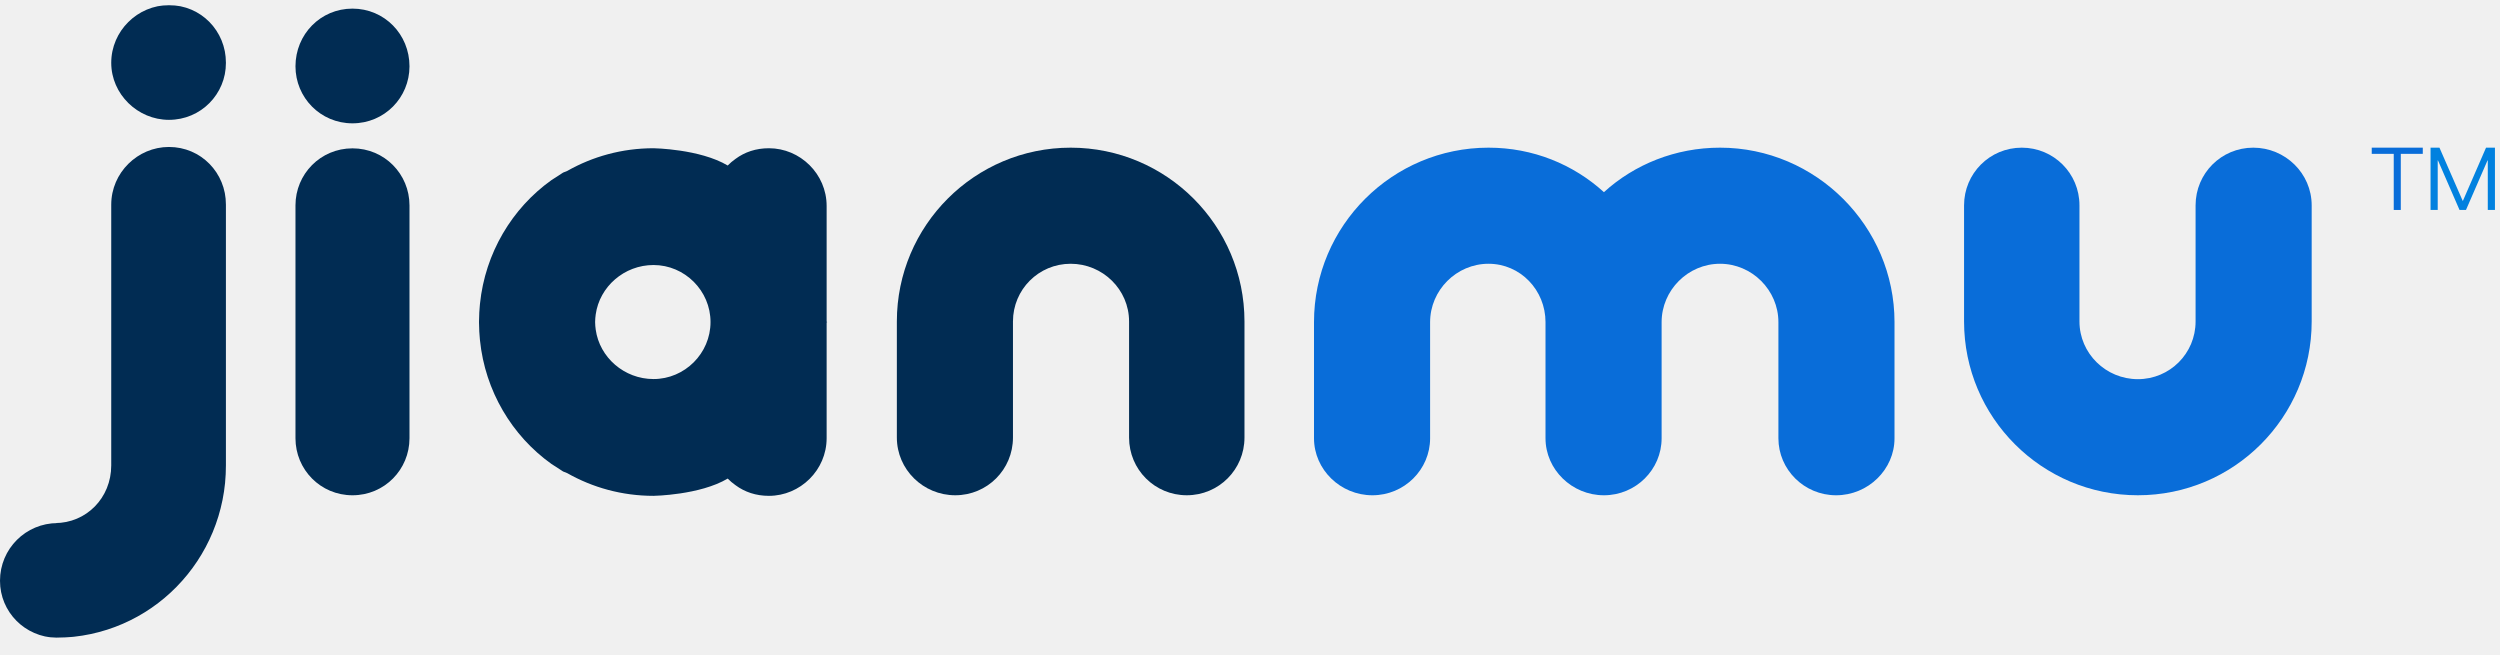
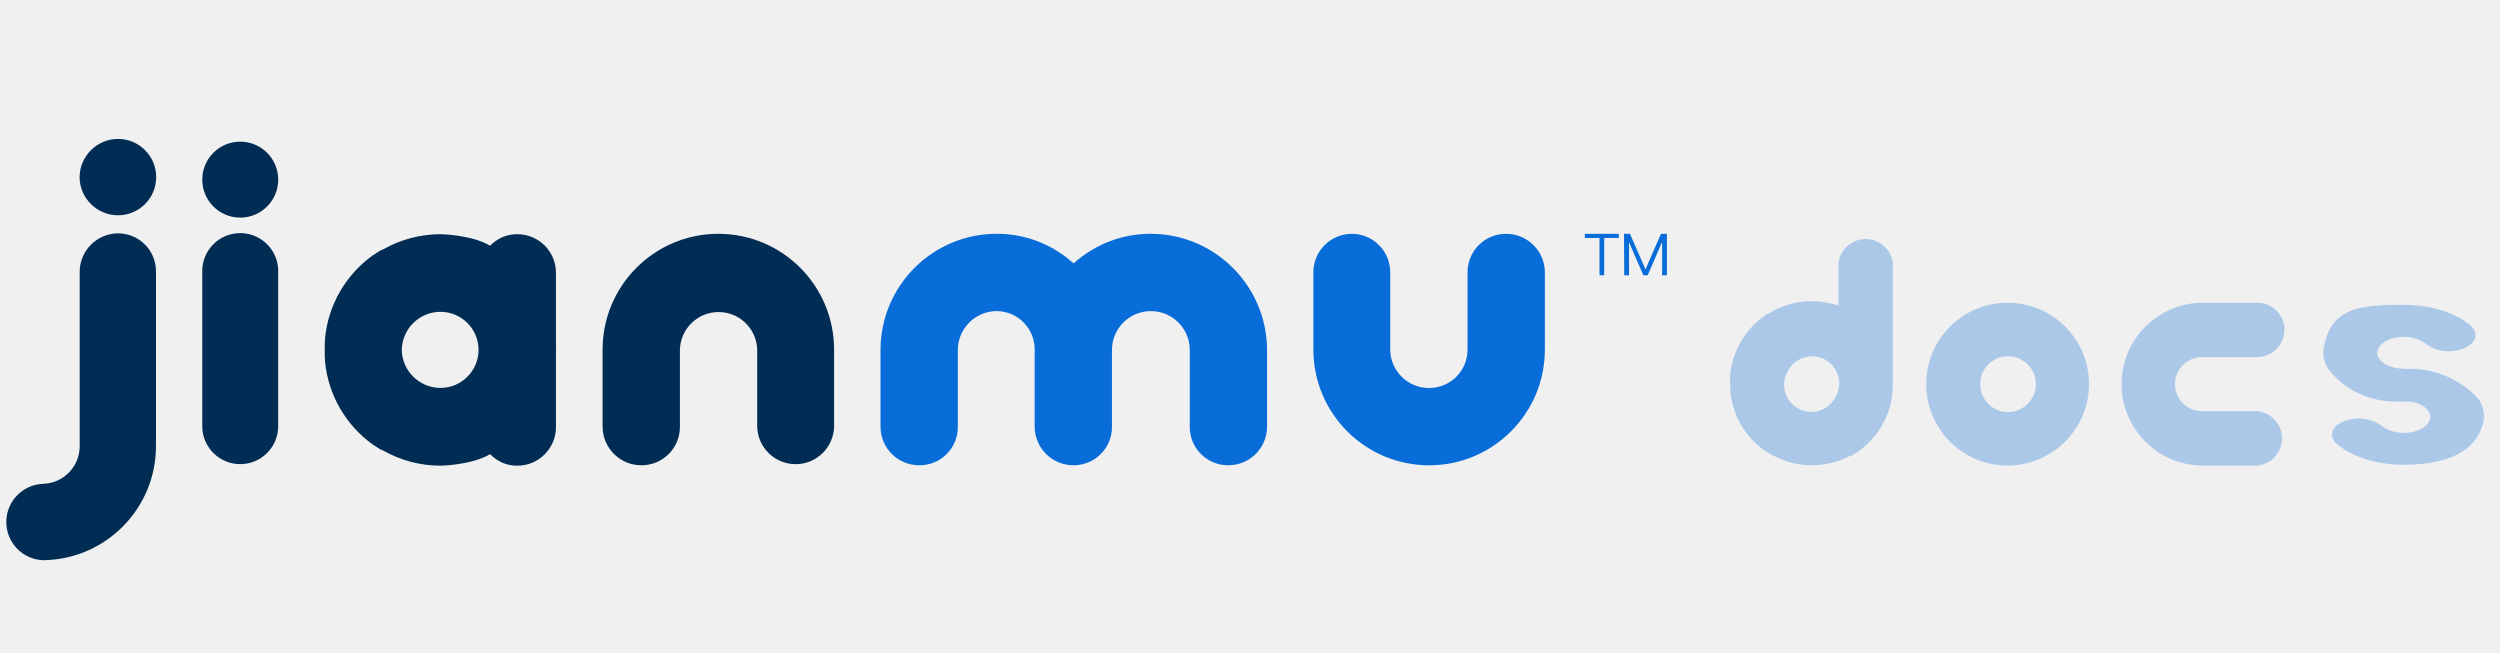
- <svg xmlns="http://www.w3.org/2000/svg" xmlns:xlink="http://www.w3.org/1999/xlink" width="210px" height="55px" viewBox="0 0 210 55" version="1.1">
+ <svg xmlns="http://www.w3.org/2000/svg" id="图层_1" data-name="图层 1" viewBox="0 0 731.34 190.82">
  <defs>
-     <polygon id="path-1" points="0 0.327 18.98 0.327 18.98 53.47 0 53.47" />
+     <style>.cls-1{fill:#012c53;}.cls-2{fill:#096dd9;}.cls-3{opacity:0.3;}</style>
  </defs>
-   <g id="页面-1" stroke="none" stroke-width="1" fill="none" fill-rule="evenodd">
-     <g id="建木节点库登录页（二维码）" transform="translate(-855, -122)">
-       <g id="编组" transform="translate(855, 122)">
-         <g transform="translate(0, 0.103922)">
-           <mask id="mask-2" fill="white">
-             <use xlink:href="#path-1" />
-           </mask>
-           <g id="Clip-2" />
-           <path d="M9.344,5.174 C9.344,2.488 11.563,0.327 14.191,0.327 C16.877,0.327 18.98,2.488 18.98,5.174 C18.98,7.802 16.877,9.963 14.191,9.963 C11.563,9.963 9.344,7.802 9.344,5.174 M18.98,17.088 L18.98,38.988 C18.98,46.93 12.673,53.412 4.73,53.47 C2.102,53.412 0,51.31 0,48.682 C0,45.995 2.161,43.835 4.847,43.835 L4.613,43.835 C7.242,43.835 9.344,41.732 9.344,38.988 L9.344,17.088 C9.344,14.401 11.563,12.241 14.191,12.241 C16.877,12.241 18.98,14.401 18.98,17.088" id="Fill-1" fill="#012C53" mask="url(#mask-2)" />
-         </g>
-         <path d="M24.82,5.571 C24.82,2.885 26.922,0.724 29.608,0.724 C32.295,0.724 34.397,2.885 34.397,5.571 C34.397,8.199 32.295,10.36 29.608,10.36 C26.922,10.36 24.82,8.199 24.82,5.571" id="Fill-3" fill="#012C53" />
-         <path d="M34.397,17.25 L34.397,36.814 C34.397,39.441 32.295,41.603 29.609,41.603 C26.922,41.603 24.82,39.441 24.82,36.814 L24.82,17.25 C24.82,14.622 26.922,12.461 29.609,12.461 C32.295,12.461 34.397,14.622 34.397,17.25" id="Fill-5" fill="#012C53" />
-         <path d="M54.896,31.84 C52.431,31.84 50.364,30.02 50.04,27.69 C50.014,27.483 49.99,27.275 49.99,27.052 C49.99,26.828 50.014,26.621 50.04,26.413 C50.364,24.083 52.431,22.262 54.896,22.262 C57.523,22.262 59.684,24.424 59.684,27.051 L59.742,27.051 L59.742,27.052 L59.684,27.052 C59.684,29.68 57.523,31.84 54.896,31.84 L54.896,31.84 Z M69.494,27.052 L69.495,27.051 L69.492,27.051 C69.488,27.051 69.437,27.049 69.437,26.993 L69.437,17.299 L69.437,17.298 C69.437,14.612 67.217,12.452 64.59,12.452 C63.502,12.452 62.559,12.771 61.78,13.349 C61.546,13.515 61.327,13.699 61.127,13.903 C58.789,12.51 54.896,12.452 54.896,12.452 C52.253,12.452 49.78,13.148 47.643,14.361 C47.529,14.403 47.415,14.445 47.304,14.496 L46.311,15.138 C43.01,17.496 40.749,21.267 40.318,25.518 C40.314,25.561 40.31,25.604 40.306,25.648 C40.288,25.847 40.27,26.048 40.26,26.249 C40.252,26.406 40.249,26.565 40.246,26.724 C40.244,26.814 40.237,26.903 40.237,26.993 L40.237,27.051 L40.237,27.052 L40.237,27.11 C40.237,27.2 40.244,27.289 40.246,27.38 C40.249,27.538 40.252,27.696 40.26,27.853 C40.27,28.056 40.288,28.256 40.306,28.455 C40.31,28.499 40.314,28.543 40.318,28.585 C40.749,32.837 43.01,36.607 46.311,38.964 L47.304,39.607 C47.415,39.658 47.529,39.7 47.643,39.742 C49.78,40.955 52.253,41.651 54.896,41.651 C54.896,41.651 58.789,41.593 61.127,40.2 C61.327,40.404 61.546,40.588 61.78,40.754 C62.559,41.332 63.502,41.651 64.59,41.651 C67.217,41.651 69.437,39.491 69.437,36.805 L69.437,36.804 L69.437,27.11 C69.437,27.054 69.488,27.052 69.492,27.052 L69.495,27.052 L69.494,27.052 Z" id="Fill-7" fill="#012C53" />
-         <path d="M104.536,27.003 L104.536,36.755 C104.536,39.442 102.375,41.602 99.689,41.602 C97.002,41.602 94.842,39.442 94.842,36.755 L94.842,27.003 C94.842,24.317 92.622,22.156 89.936,22.156 C87.25,22.156 85.089,24.317 85.089,27.003 L85.089,36.755 C85.089,39.442 82.928,41.602 80.242,41.602 C77.555,41.602 75.336,39.442 75.336,36.755 L75.336,27.003 C75.336,18.944 81.877,12.404 89.936,12.404 C97.995,12.404 104.536,18.944 104.536,27.003" id="Fill-9" fill="#012C53" />
-         <path d="M159.139,27.061 L159.139,36.814 C159.139,39.441 156.92,41.603 154.234,41.603 C151.547,41.603 149.386,39.441 149.386,36.814 L149.386,27.061 C149.386,24.375 147.167,22.156 144.481,22.156 C141.795,22.156 139.576,24.375 139.576,27.061 L139.576,36.814 C139.576,39.441 137.415,41.603 134.729,41.603 C132.042,41.603 129.823,39.441 129.823,36.814 L129.823,27.061 C129.823,24.375 127.721,22.156 125.035,22.156 C122.348,22.156 120.129,24.375 120.129,27.061 L120.129,36.814 C120.129,39.441 117.968,41.603 115.282,41.603 C112.595,41.603 110.376,39.441 110.376,36.814 L110.376,27.061 C110.376,18.944 116.975,12.404 125.035,12.404 C128.772,12.404 132.159,13.805 134.729,16.141 C137.298,13.805 140.744,12.404 144.481,12.404 C152.54,12.404 159.139,19.002 159.139,27.061" id="Fill-11" fill="#096DD9" />
-         <path d="M164.981,27.003 L164.981,17.25 C164.981,14.564 167.142,12.404 169.829,12.404 C172.515,12.404 174.675,14.564 174.675,17.25 L174.675,27.003 C174.675,29.689 176.894,31.85 179.581,31.85 C182.267,31.85 184.429,29.689 184.429,27.003 L184.429,17.25 C184.429,14.564 186.589,12.404 189.275,12.404 C191.961,12.404 194.181,14.564 194.181,17.25 L194.181,27.003 C194.181,35.062 187.64,41.602 179.581,41.602 C171.522,41.602 164.981,35.062 164.981,27.003" id="Fill-13" fill="#096DD9" />
-         <polygon id="Fill-15" fill="#096DD9" points="199.226 12.403 203.514 12.403 203.514 12.924 201.667 12.924 201.667 17.637 201.074 17.637 201.074 12.924 199.226 12.924" />
-         <polygon id="Fill-17" fill="#0181DF" points="204.166 12.403 204.914 12.403 206.864 16.867 206.886 16.867 208.828 12.403 209.575 12.403 209.575 17.637 208.974 17.637 208.974 13.473 208.952 13.473 207.142 17.637 206.6 17.637 204.789 13.473 204.768 13.473 204.768 17.637 204.166 17.637" />
-       </g>
-     </g>
+   <path class="cls-1" d="M45.63,79.51v50.78a33.39,33.39,0,0,1-33.05,33.59,11.18,11.18,0,0,1,.27-22.35h-.54a11,11,0,0,0,11-11.24V79.51A11.3,11.3,0,0,1,34.52,68.26,11.1,11.1,0,0,1,45.63,79.51ZM23.28,51.88A11.3,11.3,0,0,1,34.52,40.64a11.17,11.17,0,0,1,0,22.34A11.27,11.27,0,0,1,23.28,51.88Z" />
+   <path class="cls-1" d="M59.17,52.56a11.11,11.11,0,1,1,11.11,11.1A11.11,11.11,0,0,1,59.17,52.56Z" />
+   <path class="cls-1" d="M81.38,79.64V125a11.11,11.11,0,0,1-22.21,0V79.64a11.11,11.11,0,1,1,22.21,0Z" />
+   <path class="cls-1" d="M162.77,102.37h0a.13.13,0,0,1-.13-.14V79.75h0A11.3,11.3,0,0,0,151.4,68.51a10.73,10.73,0,0,0-6.52,2.08,10.94,10.94,0,0,0-1.51,1.29c-5.42-3.23-14.45-3.37-14.45-3.37a34,34,0,0,0-16.82,4.43l-.79.31L109,74.74a33.83,33.83,0,0,0-13.9,24.07l0,.3c0,.47-.08.93-.1,1.4s0,.73,0,1.1c0,.21,0,.41,0,.62v.14h0v.13c0,.21,0,.42,0,.63,0,.37,0,.74,0,1.1s.06.93.1,1.4l0,.3A33.83,33.83,0,0,0,109,130l2.3,1.49.79.31a34,34,0,0,0,16.82,4.43s9-.14,14.45-3.37a10.94,10.94,0,0,0,1.51,1.29,10.73,10.73,0,0,0,6.52,2.08A11.3,11.3,0,0,0,162.64,125h0V102.5a.13.13,0,0,1,.13-.13Zm-33.85,11.11a11.35,11.35,0,0,1-11.26-9.63,9.19,9.19,0,0,1,0-3,11.35,11.35,0,0,1,11.26-9.63A11.16,11.16,0,0,1,140,102.37h0A11.16,11.16,0,0,1,128.92,113.48Z" />
+   <path class="cls-1" d="M244,102.26v22.61a11.25,11.25,0,0,1-22.49,0V102.26a11.31,11.31,0,0,0-22.61,0v22.61a11.21,11.21,0,0,1-11.24,11.24,11.33,11.33,0,0,1-11.38-11.24V102.26a33.86,33.86,0,1,1,67.72,0Z" />
+   <path class="cls-2" d="M370.66,102.39V125a11.3,11.3,0,0,1-11.37,11.1A11.18,11.18,0,0,1,348.05,125V102.39a11.38,11.38,0,0,0-22.76,0V125a11.18,11.18,0,0,1-11.24,11.1A11.3,11.3,0,0,1,302.68,125V102.39A11.21,11.21,0,0,0,291.57,91a11.43,11.43,0,0,0-11.37,11.37V125A11.18,11.18,0,0,1,269,136.11,11.3,11.3,0,0,1,257.58,125V102.39a34,34,0,0,1,34-34,33.2,33.2,0,0,1,22.48,8.67,33.56,33.56,0,0,1,22.62-8.67A34.1,34.1,0,0,1,370.66,102.39Z" />
+   <path class="cls-2" d="M384.21,102.26V79.64a11.24,11.24,0,1,1,22.48,0v22.62a11.33,11.33,0,0,0,11.38,11.24,11.21,11.21,0,0,0,11.24-11.24V79.64A11.21,11.21,0,0,1,440.55,68.4a11.33,11.33,0,0,1,11.38,11.24v22.62a33.86,33.86,0,0,1-67.72,0Z" />
+   <path class="cls-2" d="M463.63,68.4h9.94v1.21h-4.28V80.54h-1.38V69.61h-4.28Z" />
+   <path class="cls-2" d="M475.08,68.4h1.74l4.52,10.35h.05l4.5-10.35h1.74V80.54h-1.4V70.88h-.05L482,80.54h-1.25l-4.2-9.66h0v9.66h-1.4Z" />
+   <g class="cls-3">
+     <path class="cls-2" d="M506.08,110.63a1.48,1.48,0,0,1,0-.21A24,24,0,0,1,515.34,93l1.6-1.11c.18-.09.36-.16.55-.24a24.09,24.09,0,0,1,11.81-3.55,28.36,28.36,0,0,1,8.52,1.25V77.12a8,8,0,0,1,15.92,0v35.46a29.84,29.84,0,0,1-.76,6,24,24,0,0,1-11.7,14.92l-.16-.14c-3.77,2.42-10.16,2.74-10.16,2.74a24,24,0,0,1-12-2.73c-.18-.06-.37-.12-.56-.2l-1.67-1a24,24,0,0,1-10.44-16.71,1.49,1.49,0,0,1,0-.21c0-.13,0-.26-.05-.39s-.05-.4-.06-.6,0-.52-.05-.78,0-.29,0-.44V113h0v-.09c0-.15,0-.3,0-.44s0-.53,0-.78S506.06,111,506.08,110.63Zm23.83,9.86a7.61,7.61,0,0,0,5-1.81,9,9,0,0,0,3.13-6.84h0a7.56,7.56,0,0,0-.18-1.35,7.91,7.91,0,0,0-8-6.25,8.23,8.23,0,0,0-3.32.84,8.06,8.06,0,0,0-3.92,4.25,7.22,7.22,0,0,0-.71,3.25A8,8,0,0,0,529.91,120.49Z" />
+     <path class="cls-2" d="M587.2,136.2a23.82,23.82,0,1,1,23.92-23.82A23.89,23.89,0,0,1,587.2,136.2Zm8.39-23.82a8.3,8.3,0,0,0-8.39-8.2,8.2,8.2,0,0,0,0,16.39A8.3,8.3,0,0,0,595.59,112.38Z" />
+     <path class="cls-2" d="M644.46,88.56h15.91a7.88,7.88,0,0,1,7.91,7.91,8,8,0,0,1-7.91,8H644.46a7.91,7.91,0,1,0,0,15.81h15.91a8,8,0,0,1,0,15.92H644.46a23.82,23.82,0,0,1,0-47.64Z" />
+     <path class="cls-2" d="M725.25,117a21.44,21.44,0,0,0-2.29-2.39A27.94,27.94,0,0,0,707.69,108l-.86-.1h-3.67v-.06a11.38,11.38,0,0,1-4.66-.94c-1.86-.84-3.08-2.17-3.08-3.65a3,3,0,0,1,.39-1.45c1-1.88,3.93-3.26,7.35-3.26a11.75,11.75,0,0,1,4.81,1c.66.28,2.45,1.63,3.11,2a11.74,11.74,0,0,0,8.58.73c4.06-1.12,5.57-3.92,3.78-6.28l-1-1c-3.41-2.83-8.64-4.87-14.63-5.56a39.2,39.2,0,0,0-4.52-.27h-.09c-13,0-22.18.74-23.59,14.07a11.2,11.2,0,0,0,.87,3.73,21.43,21.43,0,0,0,3.18,3.83,24.63,24.63,0,0,0,14,6.49,28.26,28.26,0,0,0,3.22.2h4.22c3.24.48,5.68,2.19,5.84,4.23,0,.07,0,.14,0,.22,0,2.57-3.49,4.7-7.74,4.7a11.59,11.59,0,0,1-4.81-1c-.66-.28-2.45-1.63-3.11-2a11.74,11.74,0,0,0-8.58-.73c-4.06,1.12-5.57,3.93-3.78,6.28l1,.95.43.34c4.28,3.33,11.14,5.49,18.72,5.49h.09c13,0,22.26-4,23.58-14.06A10.68,10.68,0,0,0,725.25,117Z" />
  </g>
</svg>
